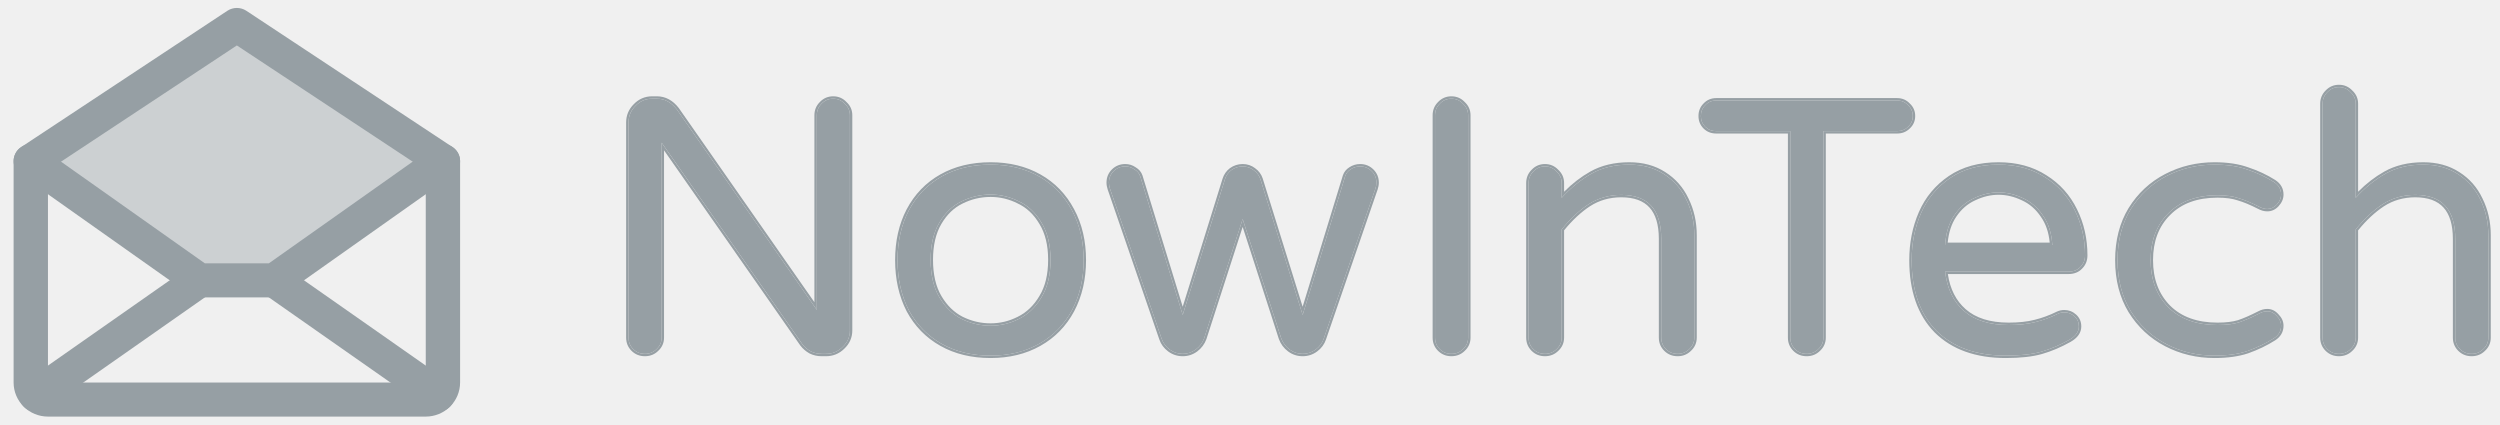
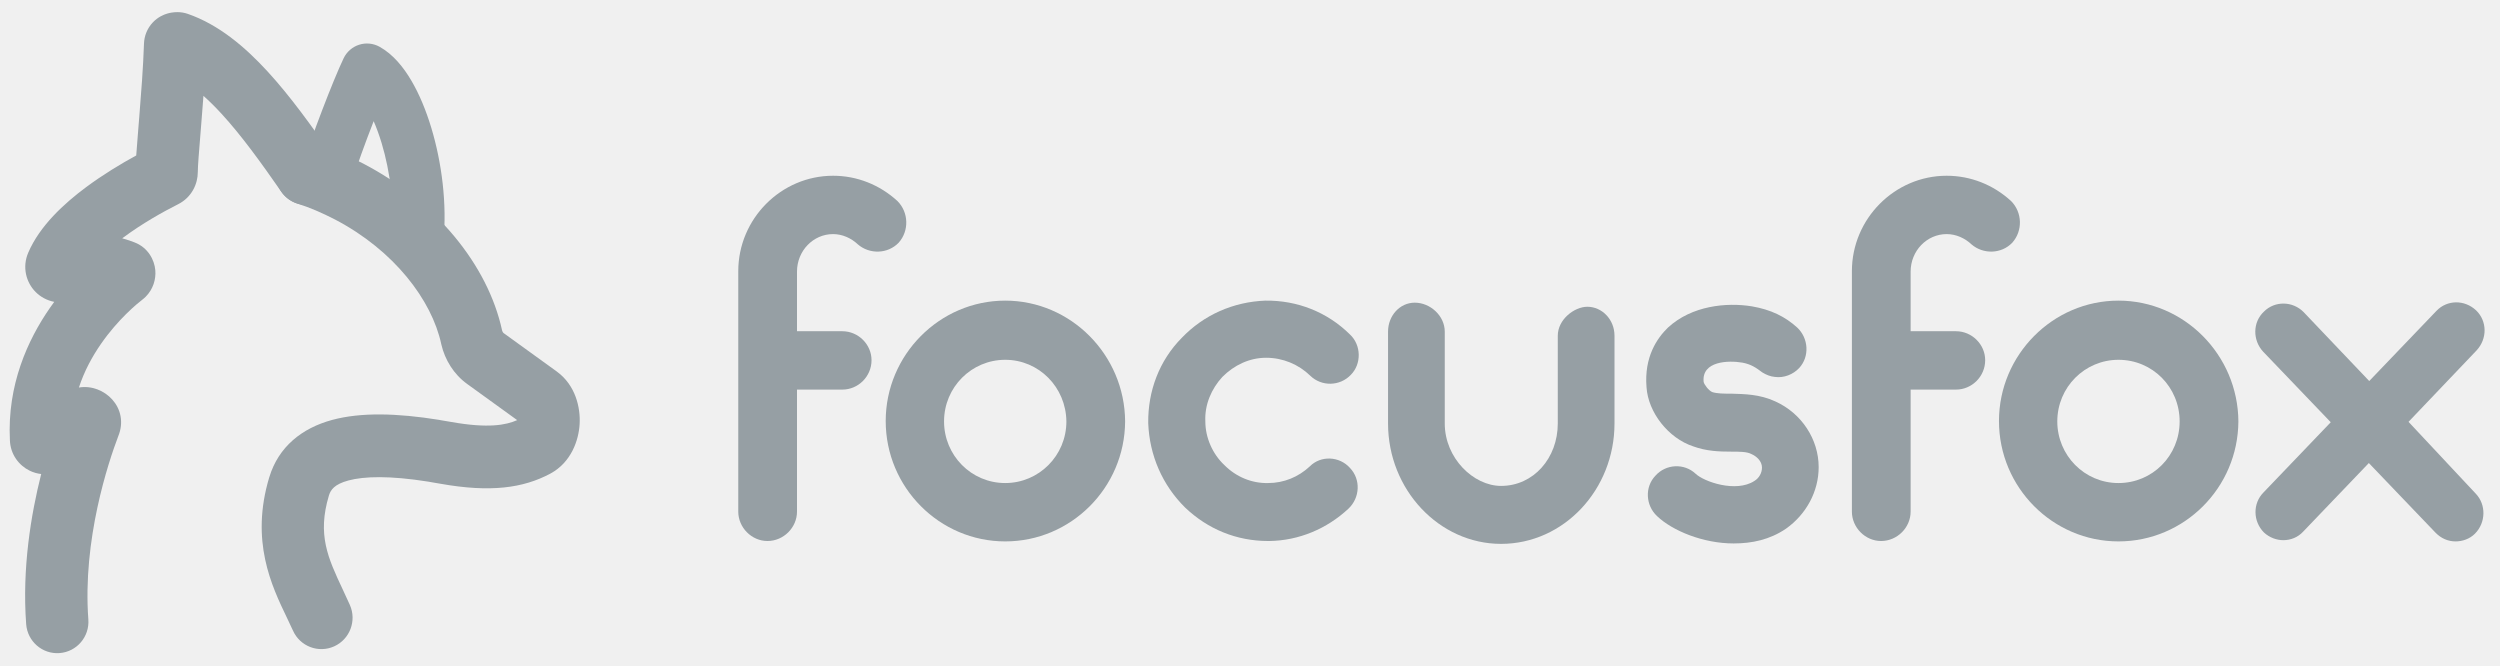
- <svg xmlns="http://www.w3.org/2000/svg" width="159" height="27" viewBox="0 0 159 27" fill="none">
-   <g clip-path="url(#clip0_2_728)">
-     <path opacity="0.4" d="M28.171 10.251L17.447 17.831H12.681L1.958 10.251L15.064 1.588L28.171 10.251Z" fill="#969FA4" />
-     <path fill-rule="evenodd" clip-rule="evenodd" d="M14.458 0.687C14.825 0.445 15.303 0.445 15.67 0.687L28.776 9.35C29.08 9.551 29.262 9.889 29.262 10.251V24.329C29.262 24.903 29.032 25.454 28.623 25.86C28.213 26.267 27.657 26.495 27.078 26.495H3.05C2.47 26.495 1.915 26.267 1.505 25.86C1.095 25.454 0.865 24.903 0.865 24.329V10.251C0.865 9.889 1.048 9.551 1.352 9.35L14.458 0.687ZM3.05 10.831V24.329H27.078V10.831L15.064 2.89L3.05 10.831Z" fill="#969FA4" />
-     <path fill-rule="evenodd" clip-rule="evenodd" d="M13.573 17.207C13.921 17.695 13.804 18.371 13.311 18.716L2.925 25.99C2.432 26.335 1.75 26.219 1.402 25.73C1.054 25.242 1.172 24.566 1.664 24.221L12.051 16.947C12.544 16.602 13.225 16.718 13.573 17.207Z" fill="#969FA4" />
-     <path fill-rule="evenodd" clip-rule="evenodd" d="M16.555 17.207C16.903 16.718 17.584 16.602 18.077 16.947L28.464 24.221C28.957 24.566 29.074 25.242 28.726 25.73C28.378 26.219 27.696 26.335 27.204 25.99L16.817 18.716C16.324 18.371 16.207 17.695 16.555 17.207Z" fill="#969FA4" />
-     <path fill-rule="evenodd" clip-rule="evenodd" d="M1.068 9.623C1.419 9.136 2.101 9.022 2.592 9.37L13.03 16.749H17.098L27.536 9.37C28.027 9.022 28.709 9.136 29.06 9.623C29.41 10.11 29.296 10.786 28.804 11.133L18.081 18.713C17.896 18.844 17.674 18.915 17.447 18.915H12.681C12.454 18.915 12.232 18.844 12.047 18.713L1.324 11.133C0.832 10.786 0.718 10.11 1.068 9.623Z" fill="#969FA4" />
-     <path d="M41.017 22.504C40.724 22.504 40.477 22.404 40.277 22.206C40.077 22.007 39.976 21.763 39.976 21.472V7.79C39.976 7.377 40.123 7.026 40.416 6.735C40.708 6.43 41.063 6.277 41.479 6.277H41.779C42.273 6.277 42.696 6.506 43.051 6.964L51.951 19.708V7.331C51.951 7.041 52.051 6.796 52.251 6.598C52.452 6.384 52.698 6.277 52.991 6.277C53.284 6.277 53.53 6.384 53.731 6.598C53.946 6.796 54.054 7.041 54.054 7.331V21.014C54.054 21.427 53.9 21.778 53.592 22.068C53.299 22.359 52.945 22.504 52.529 22.504H52.251C52.005 22.504 51.773 22.45 51.558 22.343C51.342 22.221 51.165 22.068 51.026 21.885L42.08 9.073V21.472C42.08 21.763 41.972 22.007 41.756 22.206C41.556 22.404 41.309 22.504 41.017 22.504Z" fill="#969FA4" />
-     <path d="M63.002 22.618C61.815 22.618 60.775 22.366 59.881 21.862C58.987 21.358 58.294 20.647 57.801 19.731C57.323 18.799 57.084 17.737 57.084 16.545C57.084 15.353 57.323 14.299 57.801 13.382C58.294 12.45 58.987 11.732 59.881 11.227C60.775 10.723 61.815 10.471 63.002 10.471C64.173 10.471 65.206 10.723 66.099 11.227C66.993 11.732 67.687 12.45 68.18 13.382C68.673 14.299 68.919 15.353 68.919 16.545C68.919 17.737 68.673 18.799 68.18 19.731C67.687 20.647 66.993 21.358 66.099 21.862C65.206 22.366 64.173 22.618 63.002 22.618ZM63.002 20.716C63.634 20.716 64.235 20.571 64.805 20.281C65.39 19.99 65.868 19.532 66.238 18.905C66.623 18.279 66.816 17.484 66.816 16.522C66.816 15.575 66.623 14.788 66.238 14.161C65.868 13.535 65.39 13.084 64.805 12.809C64.235 12.519 63.634 12.373 63.002 12.373C62.355 12.373 61.738 12.519 61.152 12.809C60.582 13.084 60.112 13.535 59.742 14.161C59.373 14.788 59.188 15.575 59.188 16.522C59.188 17.484 59.373 18.279 59.742 18.905C60.112 19.532 60.582 19.99 61.152 20.281C61.738 20.571 62.355 20.716 63.002 20.716Z" fill="#969FA4" />
-     <path d="M75.22 22.504C74.912 22.504 74.635 22.412 74.388 22.229C74.141 22.045 73.972 21.816 73.879 21.541L70.597 12.007C70.551 11.869 70.528 11.739 70.528 11.617C70.528 11.327 70.628 11.082 70.828 10.884C71.028 10.685 71.275 10.586 71.568 10.586C71.784 10.586 71.976 10.647 72.146 10.769C72.331 10.876 72.454 11.021 72.516 11.205L75.22 20.029L77.902 11.411C77.979 11.166 78.117 10.968 78.318 10.815C78.533 10.662 78.772 10.586 79.034 10.586C79.296 10.586 79.528 10.662 79.728 10.815C79.944 10.968 80.09 11.166 80.167 11.411L82.849 20.029L85.553 11.205C85.615 11.021 85.73 10.876 85.9 10.769C86.085 10.647 86.285 10.586 86.501 10.586C86.794 10.586 87.04 10.685 87.241 10.884C87.441 11.082 87.541 11.327 87.541 11.617C87.541 11.739 87.518 11.869 87.472 12.007L84.189 21.541C84.097 21.816 83.927 22.045 83.681 22.229C83.434 22.412 83.157 22.504 82.849 22.504C82.54 22.504 82.263 22.412 82.016 22.229C81.77 22.045 81.593 21.809 81.485 21.518L79.034 13.932L76.584 21.518C76.476 21.809 76.299 22.045 76.052 22.229C75.806 22.412 75.528 22.504 75.22 22.504Z" fill="#969FA4" />
-     <path fill-rule="evenodd" clip-rule="evenodd" d="M43.172 6.872C43.173 6.874 43.175 6.876 43.176 6.878L51.796 19.22V7.331C51.796 7.003 51.911 6.72 52.14 6.492C52.368 6.249 52.655 6.125 52.99 6.125C53.324 6.125 53.61 6.248 53.838 6.49C54.083 6.717 54.207 7 54.207 7.331V21.014C54.207 21.469 54.035 21.859 53.698 22.177C53.377 22.495 52.984 22.656 52.528 22.656H52.25C51.98 22.656 51.726 22.597 51.488 22.48C51.486 22.478 51.483 22.477 51.48 22.476C51.248 22.344 51.054 22.178 50.902 21.976L50.899 21.972L42.233 9.561V21.472C42.233 21.804 42.108 22.089 41.862 22.316C41.632 22.543 41.347 22.656 41.016 22.656C40.684 22.656 40.398 22.542 40.167 22.314C39.937 22.085 39.822 21.802 39.822 21.472V7.79C39.822 7.338 39.984 6.948 40.305 6.629C40.626 6.295 41.019 6.125 41.478 6.125H41.779C42.328 6.125 42.794 6.383 43.172 6.872ZM40.415 6.735C40.708 6.43 41.062 6.277 41.478 6.277H41.779C42.272 6.277 42.695 6.506 43.05 6.964L51.95 19.708V7.331C51.95 7.041 52.05 6.796 52.25 6.598C52.451 6.384 52.697 6.277 52.99 6.277C53.283 6.277 53.529 6.384 53.73 6.598C53.945 6.796 54.053 7.041 54.053 7.331V21.014C54.053 21.427 53.899 21.778 53.591 22.068C53.298 22.359 52.944 22.504 52.528 22.504H52.25C52.004 22.504 51.773 22.45 51.557 22.343C51.341 22.221 51.164 22.068 51.025 21.885L42.079 9.073V21.472C42.079 21.763 41.971 22.007 41.755 22.206C41.555 22.404 41.309 22.504 41.016 22.504C40.723 22.504 40.476 22.404 40.276 22.206C40.076 22.007 39.975 21.763 39.975 21.472V7.79C39.975 7.377 40.122 7.026 40.415 6.735ZM57.663 19.799C57.172 18.843 56.929 17.757 56.929 16.545C56.929 15.332 57.172 14.254 57.663 13.312L57.664 13.311C58.17 12.354 58.884 11.614 59.804 11.095C60.724 10.576 61.792 10.319 63.001 10.319C64.195 10.319 65.254 10.576 66.174 11.095C67.094 11.614 67.808 12.354 68.315 13.31C68.821 14.252 69.072 15.332 69.072 16.545C69.072 17.758 68.821 18.845 68.315 19.801L68.314 19.802C67.808 20.744 67.094 21.476 66.174 21.994C65.254 22.514 64.195 22.771 63.001 22.771C61.792 22.771 60.724 22.514 59.804 21.994C58.885 21.476 58.171 20.744 57.664 19.802L57.663 19.799ZM68.179 13.382C67.686 12.45 66.992 11.732 66.098 11.227C65.205 10.723 64.172 10.471 63.001 10.471C61.814 10.471 60.774 10.723 59.88 11.227C58.986 11.732 58.293 12.45 57.8 13.382C57.322 14.299 57.083 15.353 57.083 16.545C57.083 17.737 57.322 18.799 57.8 19.731C58.293 20.647 58.986 21.358 59.88 21.862C60.774 22.366 61.814 22.618 63.001 22.618C64.172 22.618 65.205 22.366 66.098 21.862C66.992 21.358 67.686 20.647 68.179 19.731C68.672 18.799 68.919 17.737 68.919 16.545C68.919 15.353 68.672 14.299 68.179 13.382ZM64.734 20.145L64.735 20.144C65.291 19.869 65.748 19.433 66.105 18.828L66.106 18.826C66.472 18.23 66.661 17.465 66.661 16.522C66.661 15.595 66.473 14.837 66.106 14.241L66.105 14.238C65.748 13.635 65.292 13.207 64.738 12.947L64.734 12.944C64.185 12.665 63.608 12.526 63.001 12.526C62.378 12.526 61.785 12.665 61.22 12.945L61.219 12.946C60.68 13.206 60.231 13.633 59.874 14.238C59.522 14.835 59.34 15.594 59.34 16.522C59.34 17.466 59.522 18.232 59.874 18.828C60.231 19.433 60.681 19.869 61.221 20.145C61.785 20.424 62.378 20.564 63.001 20.564C63.608 20.564 64.185 20.424 64.734 20.145ZM61.151 20.281C60.581 19.99 60.111 19.532 59.741 18.905C59.371 18.279 59.187 17.485 59.187 16.522C59.187 15.575 59.371 14.788 59.741 14.161C60.111 13.535 60.581 13.084 61.151 12.809C61.737 12.519 62.353 12.373 63.001 12.373C63.633 12.373 64.234 12.519 64.804 12.809C65.389 13.084 65.867 13.535 66.237 14.161C66.622 14.788 66.815 15.575 66.815 16.522C66.815 17.485 66.622 18.279 66.237 18.905C65.867 19.532 65.389 19.99 64.804 20.281C64.234 20.571 63.633 20.716 63.001 20.716C62.353 20.716 61.737 20.571 61.151 20.281ZM87.471 12.007L84.188 21.541C84.096 21.816 83.926 22.045 83.68 22.229C83.433 22.412 83.156 22.504 82.848 22.504C82.539 22.504 82.262 22.412 82.015 22.229C81.769 22.045 81.592 21.809 81.484 21.518L79.033 13.932L76.583 21.518C76.475 21.809 76.298 22.045 76.051 22.229C75.805 22.412 75.527 22.504 75.219 22.504C74.911 22.504 74.634 22.412 74.387 22.229C74.141 22.045 73.971 21.816 73.879 21.541L70.596 12.007C70.55 11.869 70.527 11.739 70.527 11.617C70.527 11.327 70.627 11.082 70.827 10.884C71.028 10.685 71.274 10.586 71.567 10.586C71.783 10.586 71.975 10.647 72.145 10.769C72.33 10.876 72.453 11.021 72.515 11.205L75.219 20.029L77.901 11.411C77.978 11.166 78.116 10.968 78.317 10.815C78.532 10.662 78.771 10.586 79.033 10.586C79.295 10.586 79.526 10.662 79.727 10.815C79.943 10.968 80.089 11.166 80.166 11.411L82.848 20.029L85.552 11.205C85.614 11.021 85.729 10.876 85.899 10.769C86.084 10.647 86.284 10.586 86.5 10.586C86.793 10.586 87.039 10.685 87.24 10.884C87.44 11.082 87.54 11.327 87.54 11.617C87.54 11.739 87.517 11.869 87.471 12.007ZM85.815 10.641C86.024 10.504 86.254 10.433 86.5 10.433C86.832 10.433 87.118 10.548 87.348 10.776C87.579 11.004 87.694 11.288 87.694 11.617C87.694 11.758 87.667 11.905 87.617 12.055L87.616 12.056L84.334 21.589C84.334 21.59 84.334 21.59 84.334 21.59C84.231 21.896 84.042 22.15 83.772 22.351C83.499 22.554 83.189 22.656 82.848 22.656C82.506 22.656 82.196 22.554 81.923 22.351C81.653 22.149 81.457 21.889 81.34 21.571C81.339 21.569 81.338 21.567 81.337 21.565L79.033 14.431L76.729 21.565C76.729 21.567 76.728 21.569 76.727 21.571C76.609 21.889 76.414 22.149 76.144 22.351C75.87 22.554 75.561 22.656 75.219 22.656C74.878 22.656 74.568 22.554 74.295 22.351C74.025 22.15 73.836 21.896 73.733 21.59C73.733 21.59 73.733 21.59 73.733 21.589L70.45 12.055C70.4 11.905 70.373 11.758 70.373 11.617C70.373 11.288 70.488 11.004 70.718 10.776C70.949 10.548 71.235 10.433 71.567 10.433C71.811 10.433 72.034 10.503 72.229 10.641C72.439 10.765 72.587 10.937 72.66 11.156L72.662 11.16L75.22 19.508L77.754 11.366L77.754 11.365C77.84 11.092 77.997 10.867 78.223 10.694L78.228 10.691C78.469 10.52 78.739 10.433 79.033 10.433C79.327 10.433 79.591 10.52 79.818 10.693C80.059 10.864 80.226 11.089 80.313 11.365L80.313 11.366L82.847 19.508L85.406 11.156C85.479 10.939 85.618 10.767 85.815 10.641Z" fill="#969FA4" />
-     <path d="M92.31 22.504C92.016 22.504 91.769 22.404 91.569 22.206C91.369 22.007 91.269 21.763 91.269 21.472V7.331C91.269 7.041 91.369 6.796 91.569 6.598C91.769 6.384 92.016 6.277 92.31 6.277C92.602 6.277 92.849 6.384 93.049 6.598C93.264 6.796 93.373 7.041 93.373 7.331V21.472C93.373 21.763 93.264 22.007 93.049 22.206C92.849 22.404 92.602 22.504 92.31 22.504Z" fill="#969FA4" />
-     <path d="M98.259 22.504C97.966 22.504 97.72 22.404 97.52 22.206C97.319 22.007 97.219 21.763 97.219 21.472V11.64C97.219 11.35 97.319 11.105 97.52 10.907C97.72 10.693 97.966 10.586 98.259 10.586C98.552 10.586 98.799 10.693 98.999 10.907C99.214 11.105 99.322 11.35 99.322 11.64V12.58C99.908 11.938 100.54 11.426 101.218 11.044C101.896 10.662 102.697 10.471 103.622 10.471C104.47 10.471 105.202 10.67 105.818 11.067C106.45 11.464 106.928 12.007 107.251 12.694C107.59 13.382 107.76 14.138 107.76 14.963V21.472C107.76 21.763 107.652 22.007 107.437 22.206C107.236 22.404 106.989 22.504 106.697 22.504C106.404 22.504 106.158 22.404 105.957 22.206C105.756 22.007 105.656 21.763 105.656 21.472V15.193C105.656 13.328 104.809 12.396 103.114 12.396C102.343 12.396 101.649 12.595 101.033 12.992C100.432 13.39 99.862 13.924 99.322 14.597V21.472C99.322 21.763 99.214 22.007 98.999 22.206C98.799 22.404 98.552 22.504 98.259 22.504Z" fill="#969FA4" />
-     <path fill-rule="evenodd" clip-rule="evenodd" d="M92.309 22.656C91.977 22.656 91.691 22.542 91.461 22.314C91.231 22.085 91.115 21.802 91.115 21.472V7.331C91.115 7.003 91.23 6.72 91.458 6.492C91.688 6.249 91.974 6.125 92.309 6.125C92.643 6.125 92.929 6.248 93.157 6.49C93.401 6.717 93.526 7 93.526 7.331V21.472C93.526 21.804 93.401 22.089 93.156 22.316C92.925 22.543 92.64 22.656 92.309 22.656ZM93.048 22.206C93.264 22.007 93.373 21.763 93.373 21.472V7.331C93.373 7.041 93.264 6.796 93.048 6.598C92.848 6.384 92.602 6.277 92.309 6.277C92.016 6.277 91.769 6.384 91.569 6.598C91.369 6.796 91.269 7.041 91.269 7.331V21.472C91.269 21.763 91.369 22.007 91.569 22.206C91.769 22.404 92.016 22.504 92.309 22.504C92.602 22.504 92.848 22.404 93.048 22.206ZM98.259 22.656C97.927 22.656 97.641 22.542 97.411 22.314C97.181 22.085 97.065 21.802 97.065 21.472V11.64C97.065 11.312 97.18 11.029 97.409 10.801C97.637 10.557 97.924 10.433 98.259 10.433C98.593 10.433 98.879 10.557 99.107 10.799C99.351 11.025 99.476 11.309 99.476 11.64V12.196C99.995 11.673 100.55 11.245 101.142 10.912C101.847 10.514 102.675 10.319 103.622 10.319C104.495 10.319 105.256 10.524 105.901 10.939C106.557 11.352 107.054 11.916 107.39 12.629C107.74 13.338 107.914 14.117 107.914 14.963V21.472C107.914 21.804 107.788 22.089 107.543 22.316C107.313 22.543 107.027 22.656 106.696 22.656C106.364 22.656 106.079 22.542 105.848 22.314C105.618 22.085 105.502 21.802 105.502 21.472V15.193C105.502 14.28 105.295 13.624 104.907 13.197C104.521 12.773 103.933 12.549 103.114 12.549C102.371 12.549 101.707 12.739 101.118 13.12C100.544 13.498 99.997 14.008 99.476 14.65V21.472C99.476 21.804 99.35 22.089 99.105 22.316C98.875 22.543 98.59 22.656 98.259 22.656ZM98.999 22.206C99.214 22.007 99.322 21.763 99.322 21.472V14.597C99.862 13.924 100.432 13.39 101.033 12.992C101.649 12.595 102.342 12.396 103.114 12.396C104.808 12.396 105.656 13.328 105.656 15.193V21.472C105.656 21.763 105.756 22.007 105.956 22.206C106.157 22.404 106.404 22.504 106.696 22.504C106.989 22.504 107.235 22.404 107.437 22.206C107.652 22.007 107.76 21.763 107.76 21.472V14.963C107.76 14.138 107.59 13.382 107.251 12.694C106.928 12.007 106.45 11.464 105.818 11.067C105.202 10.67 104.469 10.471 103.622 10.471C102.697 10.471 101.896 10.662 101.218 11.044C100.599 11.393 100.018 11.85 99.476 12.415C99.424 12.469 99.373 12.524 99.322 12.58V11.64C99.322 11.35 99.214 11.105 98.999 10.907C98.799 10.693 98.552 10.586 98.259 10.586C97.966 10.586 97.72 10.693 97.519 10.907C97.319 11.105 97.218 11.35 97.218 11.64V21.472C97.218 21.763 97.319 22.007 97.519 22.206C97.72 22.404 97.966 22.504 98.259 22.504C98.552 22.504 98.799 22.404 98.999 22.206Z" fill="#969FA4" />
-     <path d="M114.904 22.504C114.611 22.504 114.365 22.404 114.164 22.206C113.964 22.007 113.863 21.763 113.863 21.472V8.34H109.148C108.87 8.34 108.639 8.248 108.455 8.065C108.269 7.881 108.177 7.652 108.177 7.377C108.177 7.102 108.269 6.873 108.455 6.689C108.639 6.491 108.87 6.391 109.148 6.391H120.66C120.938 6.391 121.169 6.491 121.353 6.689C121.553 6.873 121.653 7.102 121.653 7.377C121.653 7.652 121.553 7.881 121.353 8.065C121.169 8.248 120.938 8.34 120.66 8.34H115.967V21.472C115.967 21.763 115.859 22.007 115.644 22.206C115.444 22.404 115.197 22.504 114.904 22.504Z" fill="#969FA4" />
-     <path d="M127.57 22.618C125.69 22.618 124.218 22.091 123.155 21.037C122.107 19.967 121.582 18.47 121.582 16.545C121.582 15.46 121.783 14.459 122.184 13.542C122.585 12.625 123.2 11.884 124.033 11.319C124.865 10.754 125.89 10.471 127.108 10.471C128.248 10.471 129.234 10.738 130.066 11.273C130.898 11.793 131.531 12.496 131.962 13.382C132.393 14.253 132.609 15.208 132.609 16.247C132.609 16.537 132.509 16.782 132.309 16.98C132.124 17.179 131.87 17.278 131.546 17.278H123.709C123.833 18.348 124.233 19.18 124.912 19.776C125.59 20.372 126.538 20.67 127.755 20.67C128.402 20.67 128.965 20.609 129.442 20.487C129.935 20.364 130.413 20.189 130.875 19.96C130.998 19.898 131.137 19.868 131.292 19.868C131.538 19.868 131.754 19.952 131.938 20.12C132.124 20.288 132.216 20.502 132.216 20.762C132.216 21.098 132.016 21.381 131.615 21.61C131.014 21.946 130.42 22.198 129.835 22.366C129.249 22.534 128.495 22.618 127.57 22.618ZM130.528 15.582C130.483 14.833 130.282 14.207 129.928 13.703C129.588 13.198 129.165 12.832 128.656 12.602C128.148 12.358 127.631 12.236 127.108 12.236C126.583 12.236 126.068 12.358 125.559 12.602C125.05 12.832 124.626 13.198 124.287 13.703C123.948 14.207 123.756 14.833 123.709 15.582H130.528Z" fill="#969FA4" />
-     <path d="M140.848 22.618C139.738 22.618 138.714 22.374 137.774 21.885C136.833 21.396 136.079 20.693 135.508 19.776C134.953 18.86 134.676 17.782 134.676 16.545C134.676 15.307 134.953 14.23 135.508 13.313C136.079 12.396 136.833 11.693 137.774 11.204C138.714 10.716 139.738 10.471 140.848 10.471C141.665 10.471 142.366 10.578 142.952 10.792C143.552 10.991 144.108 11.25 144.616 11.571C144.925 11.77 145.078 12.037 145.078 12.373C145.078 12.602 144.986 12.816 144.801 13.015C144.631 13.198 144.431 13.29 144.2 13.29C144.03 13.29 143.861 13.244 143.691 13.152C143.183 12.893 142.743 12.71 142.374 12.602C142.02 12.48 141.572 12.419 141.033 12.419C139.707 12.419 138.667 12.801 137.912 13.565C137.157 14.314 136.78 15.307 136.78 16.545C136.78 17.782 137.157 18.783 137.912 19.547C138.667 20.296 139.707 20.67 141.033 20.67C141.572 20.67 142.02 20.617 142.374 20.51C142.743 20.387 143.183 20.197 143.691 19.937C143.861 19.845 144.03 19.799 144.2 19.799C144.431 19.799 144.631 19.898 144.801 20.097C144.986 20.28 145.078 20.487 145.078 20.716C145.078 21.052 144.925 21.32 144.616 21.518C144.108 21.839 143.552 22.106 142.952 22.32C142.366 22.519 141.665 22.618 140.848 22.618Z" fill="#969FA4" />
-     <path d="M148.758 22.504C148.466 22.504 148.219 22.404 148.018 22.206C147.818 22.007 147.718 21.763 147.718 21.472V6.598C147.718 6.307 147.818 6.063 148.018 5.864C148.219 5.65 148.466 5.543 148.758 5.543C149.052 5.543 149.297 5.65 149.498 5.864C149.714 6.063 149.822 6.307 149.822 6.598V12.58C150.408 11.938 151.039 11.426 151.718 11.044C152.396 10.662 153.197 10.471 154.121 10.471C154.969 10.471 155.701 10.67 156.317 11.067C156.95 11.464 157.427 12.007 157.751 12.694C158.09 13.382 158.259 14.138 158.259 14.963V21.472C158.259 21.763 158.151 22.007 157.935 22.206C157.735 22.404 157.489 22.504 157.196 22.504C156.903 22.504 156.656 22.404 156.456 22.206C156.256 22.007 156.156 21.763 156.156 21.472V15.193C156.156 13.328 155.308 12.396 153.613 12.396C152.842 12.396 152.149 12.595 151.532 12.992C150.931 13.389 150.361 13.924 149.822 14.597V21.472C149.822 21.763 149.714 22.007 149.498 22.206C149.297 22.404 149.052 22.504 148.758 22.504Z" fill="#969FA4" />
-     <path fill-rule="evenodd" clip-rule="evenodd" d="M123.044 21.143C121.961 20.038 121.429 18.498 121.429 16.545C121.429 15.441 121.633 14.419 122.043 13.482C122.455 12.539 123.09 11.775 123.946 11.194C124.809 10.607 125.866 10.319 127.108 10.319C128.273 10.319 129.288 10.592 130.149 11.145C131.005 11.68 131.656 12.404 132.1 13.315C132.543 14.208 132.762 15.186 132.762 16.247C132.762 16.575 132.648 16.858 132.42 17.086C132.2 17.32 131.902 17.43 131.546 17.43H123.884C124.025 18.388 124.405 19.127 125.014 19.662C125.655 20.226 126.561 20.518 127.754 20.518C128.393 20.518 128.942 20.458 129.404 20.339L129.405 20.339C129.887 20.22 130.355 20.048 130.807 19.823C130.954 19.751 131.116 19.716 131.292 19.716C131.577 19.716 131.829 19.815 132.042 20.008C132.261 20.206 132.37 20.462 132.37 20.762C132.37 21.172 132.12 21.497 131.692 21.742L131.691 21.743C131.08 22.084 130.477 22.341 129.878 22.513C129.273 22.686 128.502 22.771 127.57 22.771C125.659 22.771 124.145 22.234 123.046 21.145L123.044 21.143ZM123.729 17.43C123.721 17.38 123.715 17.329 123.709 17.278H131.546C131.869 17.278 132.124 17.179 132.308 16.98C132.509 16.782 132.609 16.537 132.609 16.247C132.609 15.208 132.393 14.253 131.962 13.382C131.53 12.496 130.898 11.793 130.066 11.273C129.234 10.739 128.248 10.471 127.108 10.471C125.89 10.471 124.865 10.754 124.033 11.319C123.2 11.884 122.585 12.626 122.183 13.542C121.783 14.459 121.582 15.46 121.582 16.545C121.582 18.47 122.107 19.967 123.155 21.037C124.218 22.091 125.69 22.618 127.57 22.618C128.494 22.618 129.249 22.534 129.835 22.366C130.42 22.198 131.014 21.946 131.615 21.61C132.016 21.381 132.216 21.098 132.216 20.762C132.216 20.502 132.124 20.288 131.938 20.12C131.754 19.952 131.538 19.868 131.292 19.868C131.137 19.868 130.998 19.899 130.875 19.96C130.413 20.189 129.936 20.365 129.442 20.487C128.964 20.609 128.402 20.67 127.754 20.67C126.537 20.67 125.59 20.372 124.912 19.776C124.266 19.209 123.872 18.427 123.729 17.43ZM129.799 13.787C129.475 13.304 129.073 12.958 128.592 12.741L128.589 12.74C128.1 12.505 127.607 12.388 127.108 12.388C126.609 12.388 126.115 12.505 125.626 12.74L125.622 12.741C125.142 12.958 124.739 13.304 124.415 13.787C124.118 14.229 123.937 14.774 123.875 15.43H130.362C130.3 14.775 130.111 14.231 129.801 13.79L129.799 13.787ZM130.517 15.43C130.521 15.48 130.526 15.531 130.528 15.582H123.709C123.713 15.531 123.716 15.48 123.72 15.43C123.783 14.748 123.972 14.172 124.287 13.703C124.626 13.198 125.05 12.832 125.558 12.603C126.067 12.358 126.583 12.236 127.108 12.236C127.631 12.236 128.148 12.358 128.656 12.603C129.165 12.832 129.589 13.198 129.928 13.703C130.258 14.172 130.454 14.748 130.517 15.43ZM135.378 19.856L135.377 19.855C134.805 18.911 134.522 17.805 134.522 16.545C134.522 15.284 134.805 14.179 135.377 13.235L135.378 13.233C135.962 12.294 136.737 11.572 137.702 11.07C138.665 10.569 139.714 10.319 140.848 10.319C141.676 10.319 142.395 10.427 143.002 10.648C143.614 10.851 144.18 11.115 144.698 11.443L144.7 11.444C145.047 11.668 145.232 11.981 145.232 12.373C145.232 12.648 145.12 12.897 144.914 13.118C144.718 13.33 144.477 13.443 144.2 13.443C144.001 13.443 143.808 13.389 143.619 13.287C143.117 13.03 142.687 12.852 142.33 12.749L142.327 12.748L142.323 12.746C141.991 12.632 141.562 12.572 141.033 12.572C139.739 12.572 138.742 12.944 138.022 13.672L138.021 13.673C137.3 14.388 136.933 15.34 136.933 16.545C136.933 17.749 137.299 18.709 138.021 19.44C138.741 20.153 139.738 20.518 141.033 20.518C141.562 20.518 141.992 20.465 142.327 20.365C142.686 20.246 143.117 20.059 143.619 19.802C143.808 19.701 144.001 19.647 144.2 19.647C144.48 19.647 144.72 19.769 144.914 19.994C145.12 20.201 145.232 20.443 145.232 20.716C145.232 21.109 145.047 21.422 144.7 21.646L144.698 21.647C144.18 21.974 143.615 22.246 143.003 22.464L143.001 22.465C142.395 22.67 141.676 22.771 140.848 22.771C139.714 22.771 138.665 22.521 137.702 22.02C136.737 21.518 135.962 20.796 135.378 19.856ZM144.801 20.097C144.631 19.899 144.431 19.799 144.2 19.799C144.03 19.799 143.861 19.845 143.691 19.937C143.183 20.197 142.743 20.387 142.374 20.51C142.02 20.617 141.572 20.67 141.033 20.67C139.707 20.67 138.667 20.296 137.912 19.547C137.157 18.783 136.78 17.782 136.78 16.545C136.78 15.307 137.157 14.314 137.912 13.565C138.667 12.801 139.707 12.419 141.033 12.419C141.572 12.419 142.02 12.48 142.374 12.603C142.743 12.71 143.183 12.893 143.691 13.153C143.861 13.244 144.03 13.29 144.2 13.29C144.431 13.29 144.631 13.198 144.801 13.015C144.986 12.816 145.078 12.603 145.078 12.373C145.078 12.037 144.924 11.77 144.616 11.571C144.108 11.25 143.552 10.991 142.952 10.792C142.366 10.578 141.665 10.471 140.848 10.471C139.738 10.471 138.713 10.716 137.773 11.204C136.833 11.693 136.079 12.396 135.508 13.313C134.953 14.23 134.676 15.307 134.676 16.545C134.676 17.782 134.953 18.86 135.508 19.776C136.079 20.693 136.833 21.396 137.773 21.885C138.713 22.374 139.738 22.618 140.848 22.618C141.665 22.618 142.366 22.519 142.952 22.32C143.552 22.107 144.108 21.839 144.616 21.518C144.924 21.32 145.078 21.052 145.078 20.716C145.078 20.487 144.986 20.281 144.801 20.097ZM114.903 22.656C114.571 22.656 114.286 22.542 114.056 22.314C113.826 22.085 113.71 21.802 113.71 21.472V8.492H109.148C108.832 8.492 108.561 8.386 108.346 8.172C108.13 7.958 108.023 7.69 108.023 7.377C108.023 7.065 108.13 6.797 108.343 6.584C108.557 6.355 108.83 6.239 109.148 6.239H120.66C120.977 6.239 121.248 6.354 121.462 6.582C121.691 6.794 121.807 7.062 121.807 7.377C121.807 7.693 121.69 7.962 121.459 8.174C121.244 8.387 120.974 8.492 120.66 8.492H116.121V21.472C116.121 21.804 115.995 22.089 115.75 22.316C115.52 22.543 115.235 22.656 114.903 22.656ZM115.643 22.206C115.859 22.007 115.967 21.763 115.967 21.472V8.34H120.66C120.938 8.34 121.169 8.248 121.353 8.065C121.553 7.881 121.653 7.652 121.653 7.377C121.653 7.102 121.553 6.873 121.353 6.689C121.169 6.491 120.938 6.391 120.66 6.391H109.148C108.87 6.391 108.639 6.491 108.455 6.689C108.269 6.873 108.177 7.102 108.177 7.377C108.177 7.652 108.269 7.881 108.455 8.065C108.639 8.248 108.87 8.34 109.148 8.34H113.863V21.472C113.863 21.763 113.963 22.007 114.164 22.206C114.364 22.404 114.611 22.504 114.903 22.504C115.197 22.504 115.443 22.404 115.643 22.206ZM148.758 22.656C148.426 22.656 148.141 22.542 147.91 22.314C147.679 22.085 147.564 21.802 147.564 21.472V6.598C147.564 6.269 147.679 5.986 147.908 5.759C148.137 5.515 148.423 5.391 148.758 5.391C149.092 5.391 149.378 5.514 149.607 5.757C149.851 5.983 149.976 6.267 149.976 6.598V12.196C150.495 11.673 151.05 11.245 151.641 10.912C152.347 10.514 153.175 10.319 154.121 10.319C154.993 10.319 155.756 10.523 156.401 10.939C157.057 11.352 157.553 11.916 157.889 12.629C158.239 13.338 158.413 14.117 158.413 14.963V21.472C158.413 21.804 158.288 22.089 158.042 22.316C157.812 22.543 157.527 22.656 157.196 22.656C156.864 22.656 156.577 22.542 156.347 22.314C156.117 22.085 156.002 21.802 156.002 21.472V15.192C156.002 14.28 155.795 13.624 155.405 13.197C155.02 12.773 154.432 12.549 153.612 12.549C152.871 12.549 152.207 12.739 151.617 13.12C151.044 13.498 150.497 14.008 149.976 14.65V21.472C149.976 21.804 149.85 22.088 149.605 22.316C149.375 22.543 149.089 22.656 148.758 22.656ZM149.498 22.206C149.714 22.007 149.822 21.763 149.822 21.472V14.597C150.361 13.924 150.931 13.389 151.532 12.992C152.149 12.595 152.842 12.396 153.612 12.396C155.308 12.396 156.156 13.328 156.156 15.192V21.472C156.156 21.763 156.256 22.007 156.456 22.206C156.656 22.404 156.903 22.504 157.196 22.504C157.488 22.504 157.735 22.404 157.935 22.206C158.151 22.007 158.259 21.763 158.259 21.472V14.963C158.259 14.138 158.09 13.382 157.751 12.694C157.427 12.007 156.949 11.464 156.317 11.067C155.701 10.67 154.969 10.471 154.121 10.471C153.197 10.471 152.395 10.662 151.718 11.044C151.098 11.393 150.518 11.85 149.976 12.415C149.924 12.469 149.873 12.524 149.822 12.58V6.598C149.822 6.307 149.714 6.063 149.498 5.864C149.297 5.65 149.052 5.543 148.758 5.543C148.466 5.543 148.219 5.65 148.018 5.864C147.818 6.063 147.718 6.307 147.718 6.598V21.472C147.718 21.763 147.818 22.007 148.018 22.206C148.219 22.404 148.466 22.504 148.758 22.504C149.052 22.504 149.297 22.404 149.498 22.206Z" fill="#969FA4" />
+ <svg xmlns="http://www.w3.org/2000/svg" width="124" height="33" viewBox="0 0 124 33" fill="none">
+   <g clip-path="url(#clip0_2_716)">
+     <path fill-rule="evenodd" clip-rule="evenodd" d="M17.811 2.219C18.148 2.111 18.514 2.147 18.824 2.318C19.501 2.693 20.017 3.342 20.4 3.993C20.799 4.669 21.133 5.48 21.393 6.341C21.912 8.057 22.18 10.124 21.991 12.011C21.919 12.724 21.287 13.243 20.579 13.171C19.871 13.099 19.355 12.463 19.427 11.751C19.577 10.255 19.362 8.535 18.928 7.095C18.808 6.698 18.674 6.333 18.534 6.01C18.113 7.092 17.68 8.283 17.487 8.93C17.282 9.615 16.564 10.004 15.882 9.798C15.201 9.592 14.814 8.869 15.019 8.184C15.395 6.926 16.528 3.963 17.044 2.89C17.197 2.57 17.475 2.328 17.811 2.219Z" fill="#969FA4" />
+     <path fill-rule="evenodd" clip-rule="evenodd" d="M13.743 8.149C13.999 7.329 14.867 6.874 15.682 7.132C16.486 7.386 17.272 7.727 18.036 8.123L18.04 8.126C21.609 9.99 24.197 13.136 24.902 16.382C24.913 16.423 24.929 16.457 24.945 16.482C24.961 16.506 24.972 16.515 24.972 16.515L24.981 16.522L27.614 18.425L27.617 18.428C28.554 19.109 28.795 20.225 28.75 21.029C28.705 21.831 28.338 22.926 27.305 23.487L27.298 23.491C25.95 24.212 24.323 24.436 21.84 23.993C21.829 23.991 21.818 23.989 21.806 23.987C21.748 23.975 21.687 23.966 21.581 23.949L21.573 23.948C21.491 23.935 21.371 23.917 21.244 23.89C19.335 23.586 18.065 23.62 17.28 23.832C16.58 24.022 16.399 24.301 16.315 24.575C15.729 26.524 16.265 27.669 16.993 29.223C17.109 29.471 17.23 29.729 17.352 30.003C17.702 30.786 17.354 31.707 16.575 32.059C15.795 32.411 14.88 32.06 14.531 31.277C14.442 31.078 14.341 30.868 14.234 30.645C13.471 29.058 12.403 26.835 13.356 23.67L13.358 23.666C13.816 22.16 14.973 21.235 16.476 20.828C17.891 20.445 19.683 20.488 21.772 20.824C21.802 20.829 21.833 20.835 21.863 20.842C21.897 20.849 21.944 20.858 22.047 20.873C22.054 20.875 22.062 20.876 22.07 20.877C22.153 20.89 22.272 20.908 22.395 20.932C24.216 21.255 25.099 21.084 25.652 20.838L23.181 19.052C22.5 18.565 22.068 17.839 21.892 17.093C21.889 17.082 21.887 17.072 21.885 17.061C21.418 14.891 19.55 12.421 16.617 10.888C15.976 10.556 15.355 10.29 14.754 10.1C13.939 9.842 13.487 8.968 13.743 8.149Z" fill="#969FA4" />
+     <path fill-rule="evenodd" clip-rule="evenodd" d="M10.091 4.755C10.057 5.217 10.021 5.667 9.987 6.088C9.975 6.238 9.963 6.384 9.952 6.524C9.87 7.53 9.811 8.243 9.811 8.535C9.811 9.117 9.514 9.787 8.837 10.128C8.08 10.509 7.034 11.097 6.101 11.792C6.088 11.801 6.075 11.811 6.062 11.82C6.325 11.892 6.531 11.966 6.666 12.02C7.348 12.278 7.658 12.896 7.703 13.396C7.744 13.856 7.592 14.349 7.229 14.715C7.181 14.763 7.13 14.809 7.075 14.851C6.804 15.059 5.853 15.838 5.008 17.058C4.571 17.688 4.178 18.412 3.914 19.221C5.159 19.011 6.447 20.228 5.861 21.648C5.375 22.928 4.088 26.77 4.382 30.726C4.445 31.583 3.807 32.329 2.955 32.393C2.103 32.457 1.362 31.815 1.298 30.958C1.092 28.185 1.537 25.515 2.043 23.512C1.847 23.489 1.655 23.435 1.474 23.347C0.943 23.09 0.513 22.539 0.491 21.831C0.354 19.094 1.377 16.857 2.471 15.279C2.543 15.174 2.616 15.072 2.69 14.972C2.329 14.903 2.005 14.723 1.766 14.482C1.297 14.009 1.09 13.25 1.402 12.53C1.974 11.195 3.185 10.092 4.261 9.291C5.107 8.661 6.003 8.122 6.757 7.711C6.785 7.299 6.825 6.804 6.868 6.286C6.88 6.137 6.893 5.986 6.905 5.835C7 4.659 7.103 3.325 7.141 2.174C7.152 1.789 7.3 1.404 7.586 1.105C7.845 0.834 8.132 0.723 8.287 0.676C8.451 0.626 8.59 0.613 8.662 0.607C8.733 0.602 8.795 0.602 8.806 0.602L8.808 0.602C8.978 0.602 9.147 0.631 9.308 0.686C10.84 1.214 12.145 2.318 13.269 3.542C14.403 4.776 15.471 6.268 16.484 7.723C16.974 8.427 16.804 9.397 16.105 9.89C15.405 10.383 14.441 10.212 13.951 9.508C12.935 8.048 11.973 6.716 10.997 5.653C10.685 5.313 10.384 5.014 10.091 4.755ZM5.531 14.914C5.562 14.927 5.593 14.938 5.626 14.949C5.597 14.94 5.568 14.929 5.54 14.918C5.537 14.917 5.534 14.915 5.531 14.914Z" fill="#969FA4" />
+     <path d="M44.575 12.037C44.032 12.603 43.128 12.624 42.545 12.117C42.224 11.814 41.782 11.611 41.32 11.611C40.335 11.611 39.531 12.441 39.531 13.474V16.429H41.782C42.565 16.429 43.228 17.077 43.228 17.866C43.228 18.676 42.565 19.324 41.782 19.324H39.531V25.376C39.531 26.166 38.868 26.834 38.065 26.834C37.281 26.834 36.618 26.166 36.618 25.376V25.336C36.618 23.433 36.618 21.53 36.618 19.648V13.454C36.618 10.842 38.748 8.717 41.32 8.717C42.505 8.717 43.63 9.162 44.514 9.972C45.077 10.539 45.097 11.45 44.575 12.037Z" fill="#969FA4" />
+     <path d="M49.859 26.854C46.604 26.854 43.931 24.182 43.931 20.883C43.931 17.603 46.604 14.911 49.859 14.911C53.114 14.911 55.786 17.603 55.806 20.903C55.786 24.202 53.114 26.854 49.859 26.854ZM49.859 17.846C48.191 17.846 46.825 19.202 46.825 20.903C46.825 22.583 48.171 23.959 49.859 23.959C51.527 23.959 52.893 22.603 52.893 20.903C52.873 19.202 51.527 17.846 49.859 17.846Z" fill="#969FA4" />
+     <path d="M62.9 26.834C61.333 26.834 59.906 26.247 58.781 25.174C57.655 24.061 57.012 22.583 56.952 20.984C56.932 19.405 57.495 17.887 58.62 16.753C59.705 15.62 61.172 14.972 62.759 14.911C64.347 14.891 65.833 15.478 66.959 16.591C67.521 17.117 67.541 18.049 66.999 18.595C66.456 19.162 65.552 19.182 64.989 18.636C64.407 18.069 63.623 17.745 62.799 17.745C61.975 17.745 61.212 18.109 60.629 18.696C60.087 19.283 59.745 20.073 59.785 20.903C59.785 21.713 60.147 22.522 60.73 23.069C61.312 23.656 62.096 23.98 62.9 23.959C63.683 23.959 64.407 23.656 64.969 23.13C65.512 22.583 66.436 22.623 66.959 23.21C67.501 23.777 67.461 24.688 66.878 25.235C65.813 26.227 64.427 26.814 62.96 26.834H62.9Z" fill="#969FA4" />
+     <path d="M74.453 26.976C71.379 26.976 68.847 24.283 68.847 21.004V16.449C68.847 15.66 69.43 15.012 70.173 15.012C70.937 15.012 71.66 15.66 71.66 16.449V21.004C71.66 22.725 73.087 24.101 74.453 24.101C76.061 24.101 77.266 22.725 77.266 21.004V16.652C77.266 15.842 78.09 15.215 78.733 15.215C79.456 15.215 80.079 15.842 80.079 16.652V21.004C80.079 24.283 77.568 26.976 74.453 26.976Z" fill="#969FA4" />
+     <path d="M85.987 26.955C84.48 26.955 82.953 26.328 82.19 25.599C81.626 25.073 81.566 24.162 82.109 23.595C82.631 23.008 83.535 22.968 84.098 23.494C84.52 23.899 86.107 24.445 87.012 23.858C87.253 23.716 87.394 23.453 87.394 23.19C87.394 22.866 87.112 22.623 86.871 22.522C86.65 22.401 86.288 22.401 85.846 22.401C85.284 22.401 84.641 22.381 83.978 22.138C82.752 21.733 81.747 20.457 81.667 19.202C81.546 17.704 82.19 16.773 82.732 16.247C83.918 15.154 85.646 14.992 86.891 15.194C87.835 15.356 88.539 15.7 89.142 16.247C89.704 16.773 89.765 17.684 89.242 18.251C88.941 18.575 88.478 18.757 88.037 18.696C87.815 18.676 87.614 18.595 87.414 18.474C87.092 18.231 86.851 18.069 86.429 17.988C85.726 17.866 84.399 17.907 84.5 18.939C84.52 19.061 84.741 19.364 84.922 19.445C85.163 19.526 85.505 19.526 85.886 19.526C86.51 19.547 87.273 19.547 88.057 19.911C89.362 20.498 90.206 21.793 90.206 23.17C90.206 24.384 89.584 25.518 88.579 26.227C87.775 26.773 86.891 26.955 85.987 26.955Z" fill="#969FA4" />
+     <path d="M99.81 12.037C99.268 12.603 98.364 12.623 97.782 12.117C97.46 11.814 97.018 11.611 96.555 11.611C95.571 11.611 94.767 12.441 94.767 13.474V16.429H97.018C97.802 16.429 98.465 17.077 98.465 17.866C98.465 18.676 97.802 19.324 97.018 19.324H94.767V25.376C94.767 26.166 94.104 26.834 93.301 26.834C92.517 26.834 91.854 26.166 91.854 25.376V25.336C91.854 23.433 91.854 21.53 91.854 19.648V13.454C91.854 10.842 93.984 8.717 96.555 8.717C97.741 8.717 98.866 9.162 99.75 9.972C100.313 10.539 100.333 11.449 99.81 12.037Z" fill="#969FA4" />
+     <path d="M105.076 26.854C101.821 26.854 99.149 24.182 99.149 20.883C99.149 17.603 101.821 14.911 105.076 14.911C108.331 14.911 111.003 17.603 111.024 20.903C111.003 24.202 108.331 26.854 105.076 26.854ZM105.076 17.846C103.408 17.846 102.042 19.202 102.042 20.903C102.042 22.583 103.388 23.959 105.076 23.959C106.764 23.959 108.11 22.603 108.11 20.903C108.11 19.202 106.764 17.846 105.076 17.846Z" fill="#969FA4" />
+     <path d="M122.798 24.486C123.321 25.032 123.301 25.923 122.758 26.47C122.497 26.733 122.135 26.854 121.794 26.854C121.432 26.854 121.09 26.712 120.81 26.429L117.494 22.967L114.238 26.368C113.978 26.652 113.616 26.793 113.254 26.793C112.933 26.793 112.571 26.672 112.29 26.409C111.747 25.862 111.727 24.971 112.27 24.425L115.605 20.943L112.25 17.441C111.727 16.874 111.727 15.984 112.29 15.457C112.832 14.911 113.716 14.931 114.258 15.478L117.514 18.899L120.85 15.417C121.372 14.87 122.236 14.85 122.818 15.397C123.361 15.923 123.382 16.794 122.838 17.381L119.463 20.923L122.798 24.486Z" fill="#969FA4" />
  </g>
  <defs>
-     <clipPath id="clip0_2_728">
-       <rect width="159" height="27" fill="white" />
+     <clipPath id="clip0_2_716">
+       <rect width="124" height="33" fill="white" />
    </clipPath>
  </defs>
</svg>
